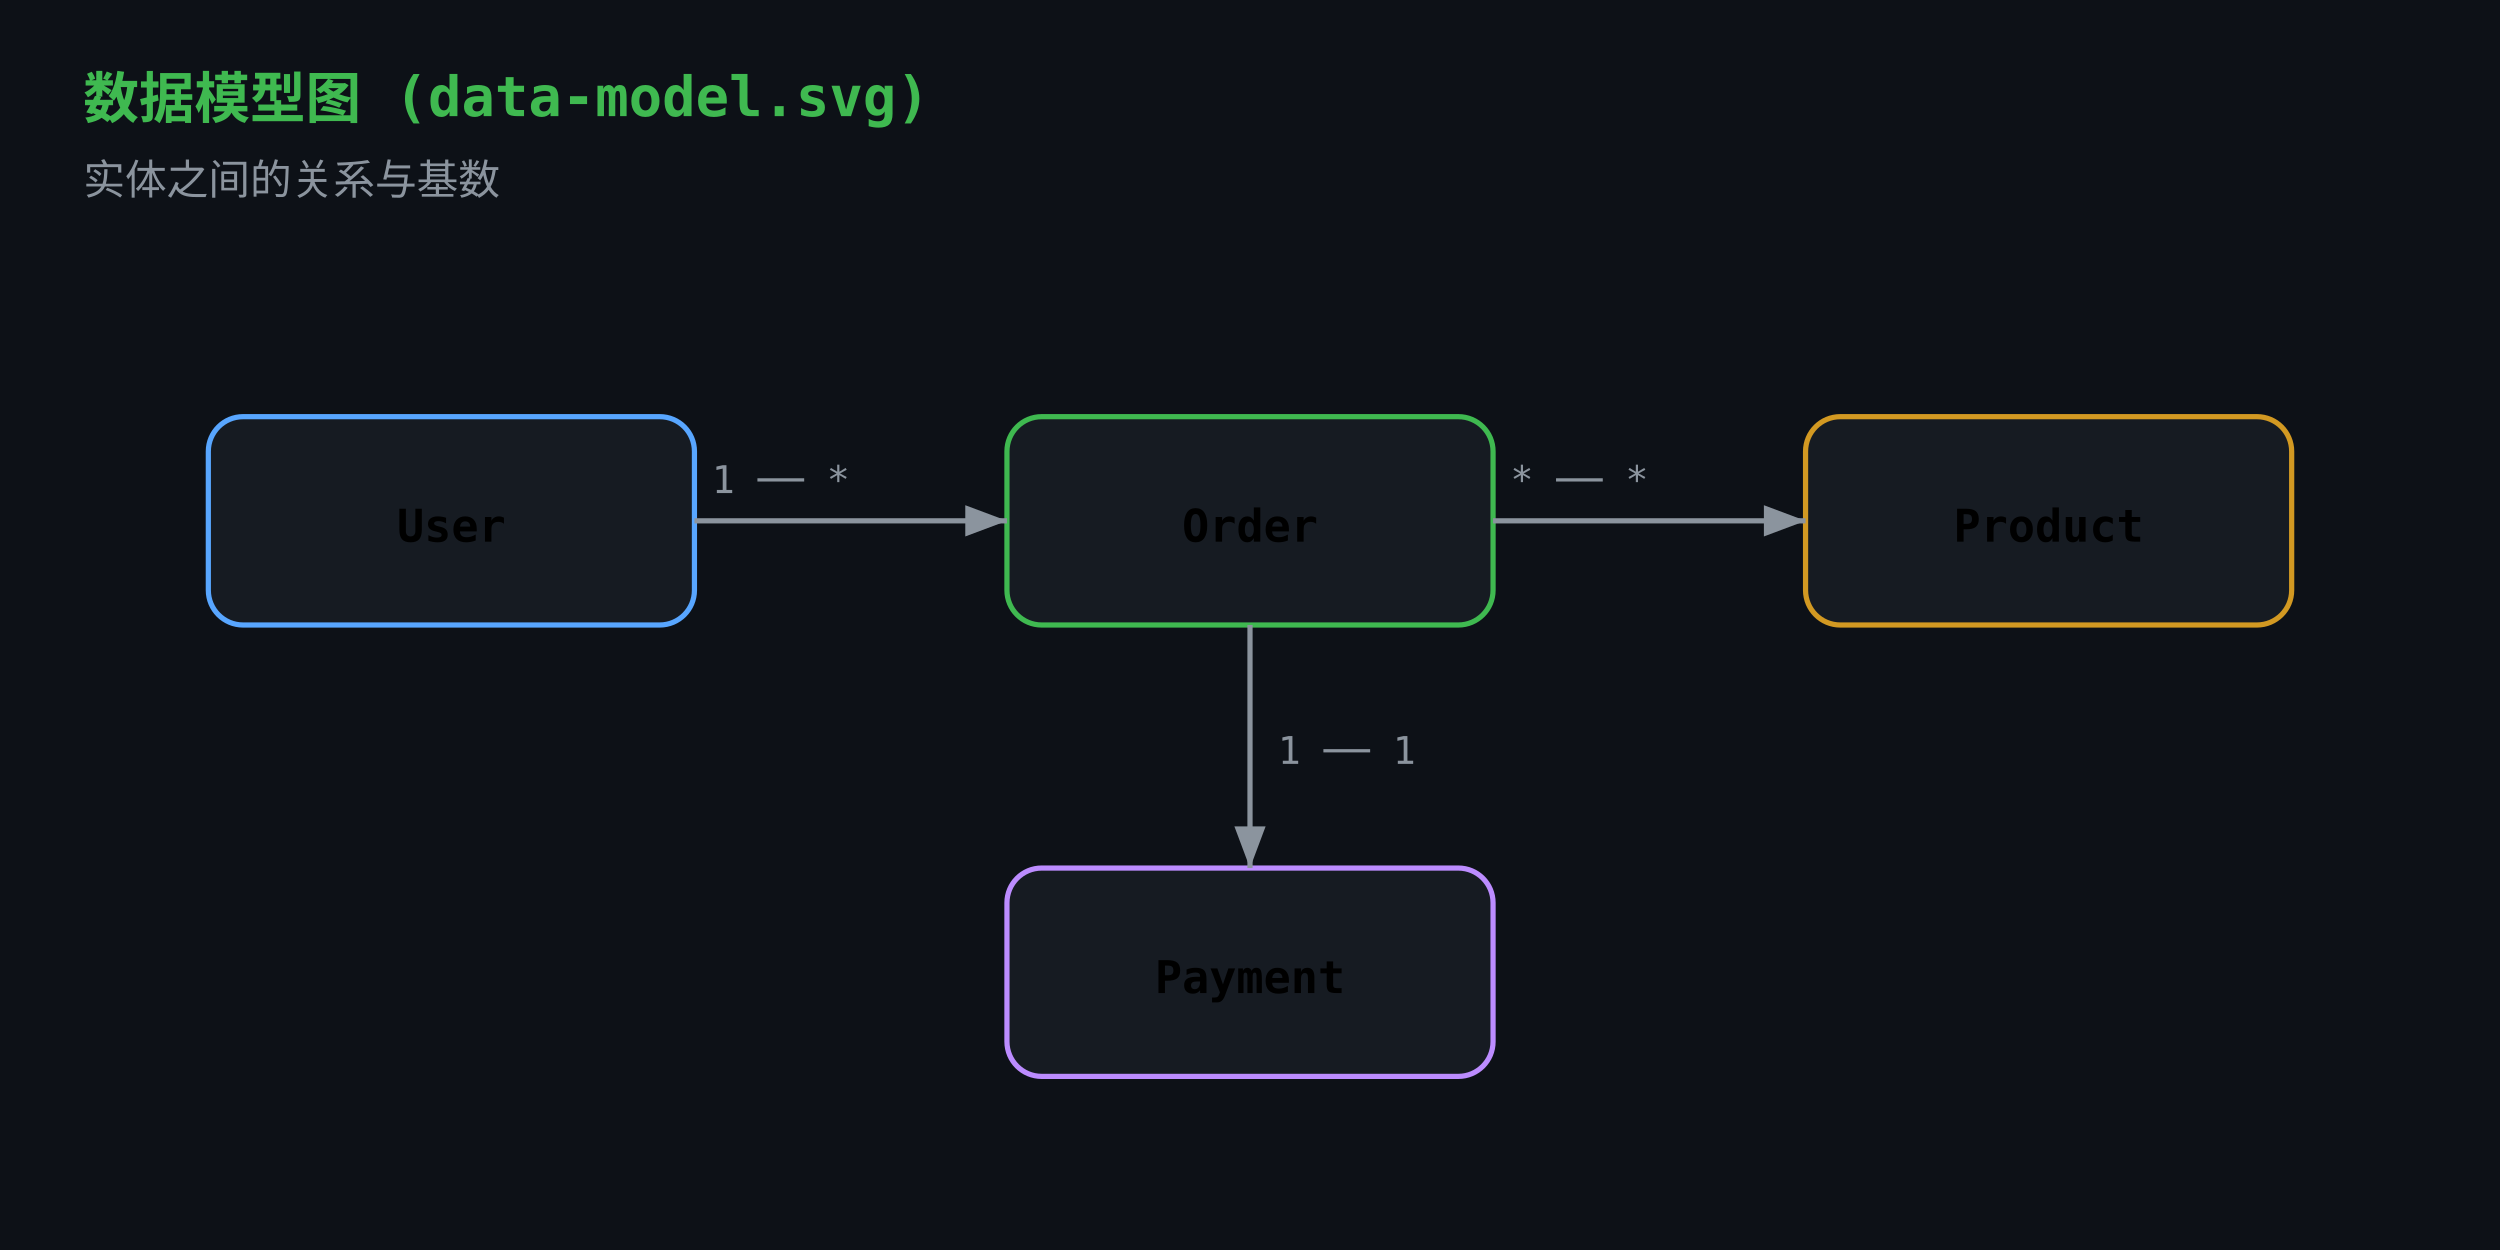
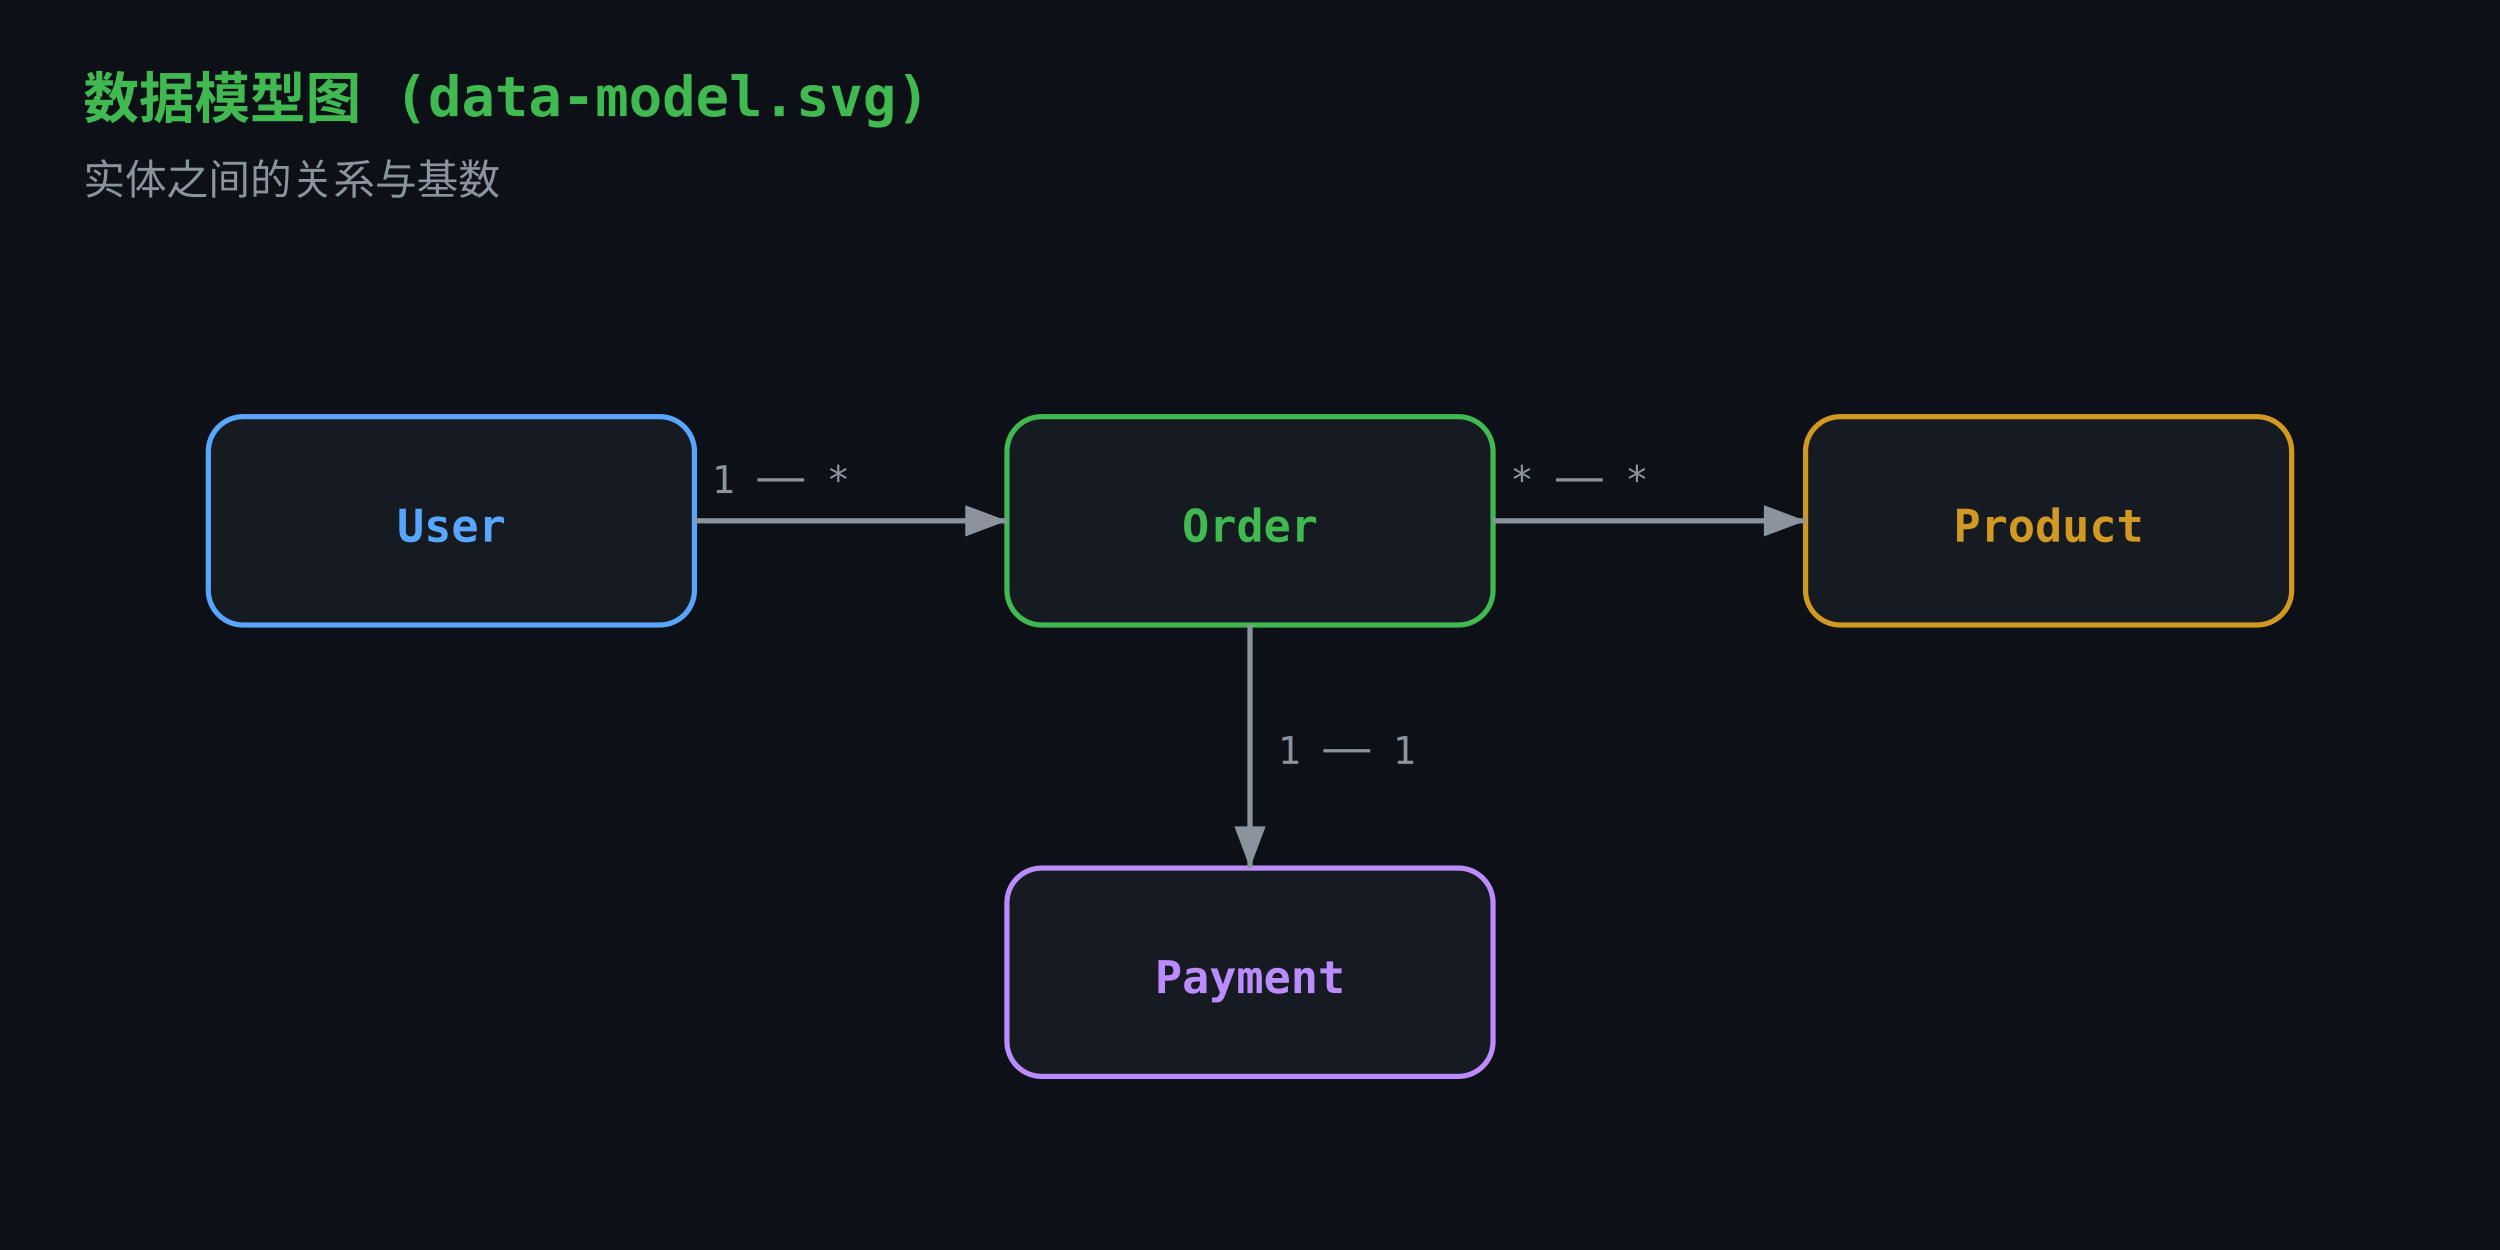
<svg xmlns="http://www.w3.org/2000/svg" viewBox="0 0 720 360" font-family="ui-monospace, Menlo, Consolas, monospace" role="img" aria-label="数据模型关系图示意">
  <defs>
    <marker id="da" markerWidth="10" markerHeight="10" refX="8" refY="3" orient="auto" markerUnits="strokeWidth">
      <path d="M0,0 L8,3 L0,6 Z" fill="#8b949e" />
    </marker>
  </defs>
  <rect width="720" height="360" fill="#0d1117" />
  <text x="24" y="34" fill="#3fb950" font-size="16" font-weight="700">数据模型图 (data-model.svg)</text>
  <text x="24" y="56" fill="#8b949e" font-size="12">实体之间的关系与基数</text>
  <g font-size="13" font-weight="700" text-anchor="middle">
    <rect x="60" y="120" width="140" height="60" rx="10" fill="#161b22" stroke="#58a6ff" stroke-width="1.5" />
-     <text x="130" y="156">User</text>
+     <text x="130" y="156" fill="#58a6ff">User</text>
    <rect x="290" y="120" width="140" height="60" rx="10" fill="#161b22" stroke="#3fb950" stroke-width="1.5" />
-     <text x="360" y="156">Order</text>
+     <text x="360" y="156" fill="#3fb950">Order</text>
    <rect x="520" y="120" width="140" height="60" rx="10" fill="#161b22" stroke="#d29922" stroke-width="1.5" />
-     <text x="590" y="156">Product</text>
+     <text x="590" y="156" fill="#d29922">Product</text>
    <rect x="290" y="250" width="140" height="60" rx="10" fill="#161b22" stroke="#bc8cff" stroke-width="1.5" />
-     <text x="360" y="286">Payment</text>
+     <text x="360" y="286" fill="#bc8cff">Payment</text>
  </g>
  <g font-size="11" fill="#8b949e">
    <line x1="200" y1="150" x2="290" y2="150" stroke="#8b949e" stroke-width="1.5" marker-end="url(#da)" />
    <text x="205" y="142">1 ── *</text>
    <line x1="430" y1="150" x2="520" y2="150" stroke="#8b949e" stroke-width="1.5" marker-end="url(#da)" />
    <text x="435" y="142">* ── *</text>
    <line x1="360" y1="180" x2="360" y2="250" stroke="#8b949e" stroke-width="1.5" marker-end="url(#da)" />
    <text x="368" y="220">1 ── 1</text>
  </g>
</svg>
